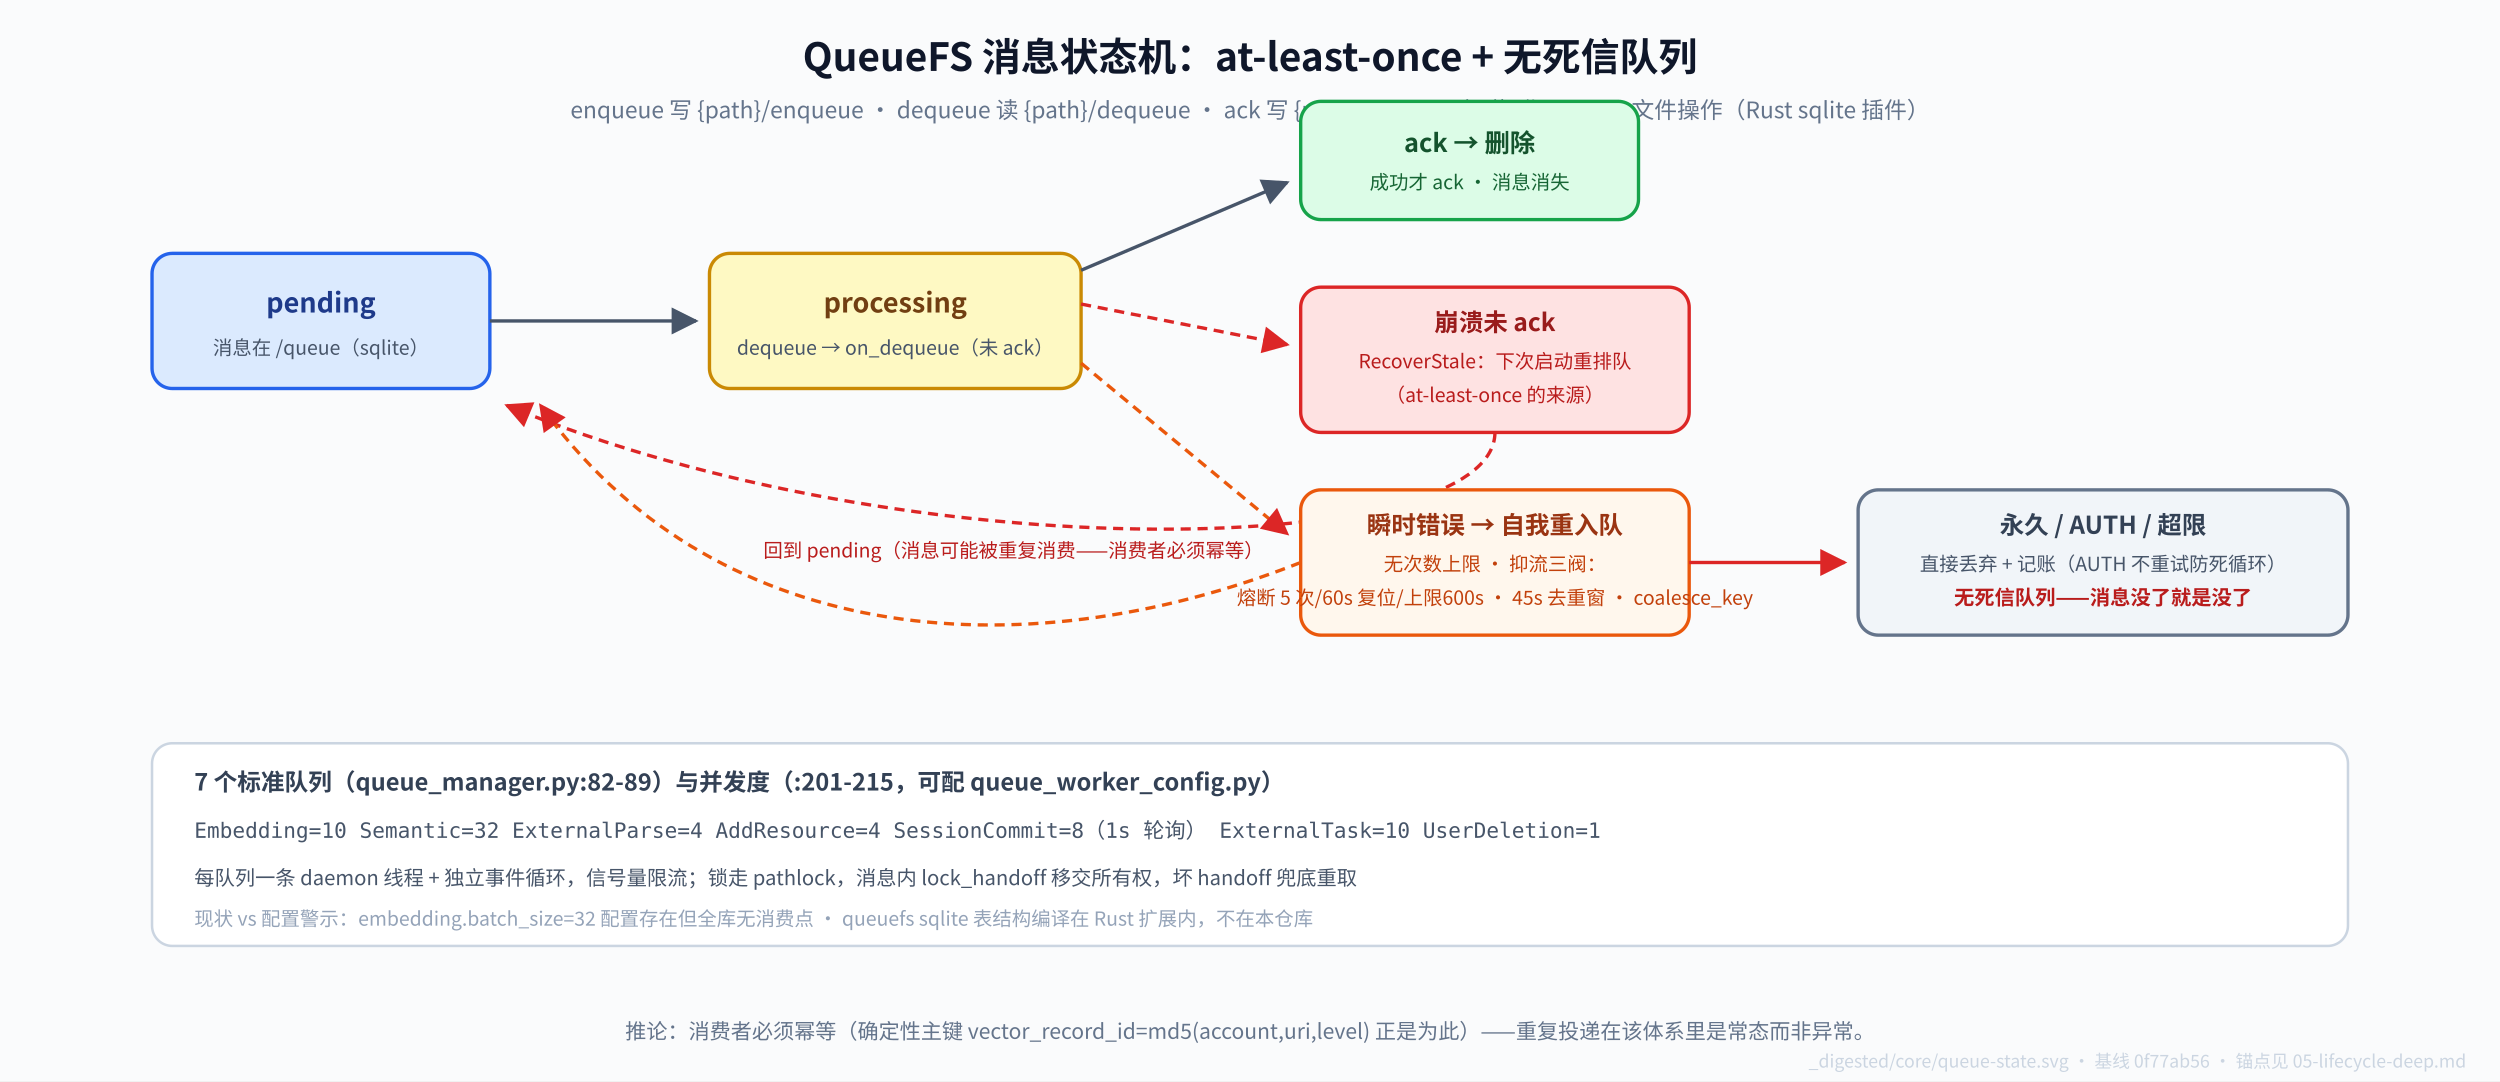
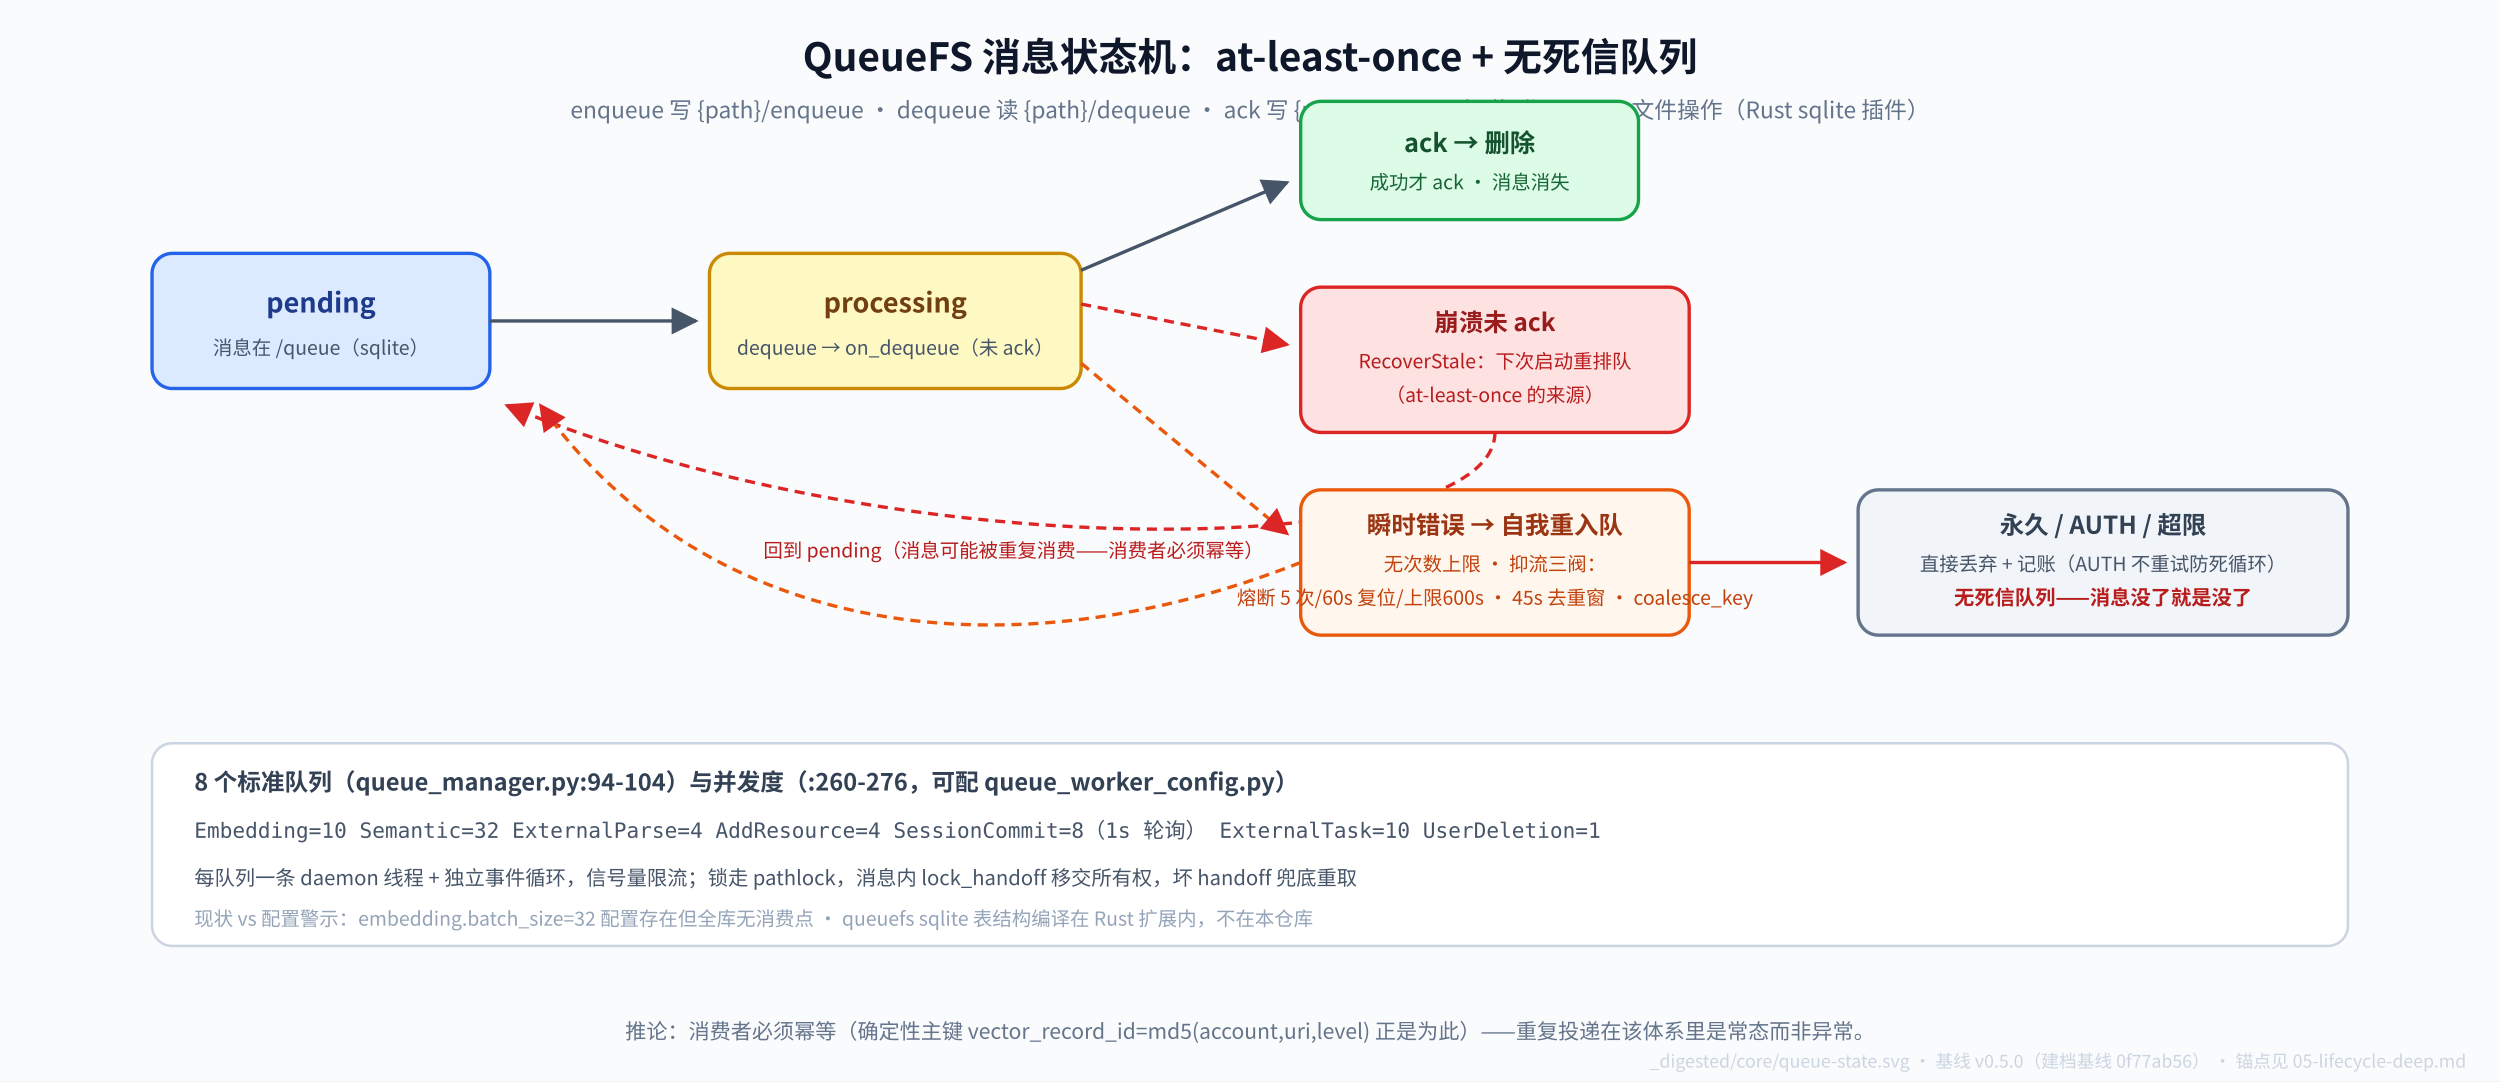
<svg xmlns="http://www.w3.org/2000/svg" viewBox="0 0 1480 640" font-family="'PingFang SC','Hiragino Sans GB','Microsoft YaHei','Noto Sans CJK SC',sans-serif">
  <defs>
    <marker id="qs" viewBox="0 0 10 10" refX="9" refY="5" markerWidth="8" markerHeight="8" orient="auto-start-reverse">
      <path d="M 0 0 L 10 5 L 0 10 z" fill="#475569" />
    </marker>
    <marker id="qsr" viewBox="0 0 10 10" refX="9" refY="5" markerWidth="8" markerHeight="8" orient="auto-start-reverse">
      <path d="M 0 0 L 10 5 L 0 10 z" fill="#dc2626" />
    </marker>
  </defs>
  <rect width="1480" height="640" fill="#fafbfc" />
  <text x="740" y="42" text-anchor="middle" font-size="23" font-weight="bold" fill="#0f172a">QueueFS 消息状态机：at-least-once + 无死信队列</text>
  <text x="740" y="70" text-anchor="middle" font-size="13.5" fill="#64748b">enqueue 写 {path}/enqueue · dequeue 读 {path}/dequeue · ack 写 {path}/ack —— 队列操作即 AGFS 文件操作（Rust sqlite 插件）</text>
  <rect x="90" y="150" width="200" height="80" rx="12" fill="#dbeafe" stroke="#2563eb" stroke-width="2" />
  <text x="190" y="185" text-anchor="middle" font-size="16" font-weight="bold" fill="#1e3a8a">pending</text>
  <text x="190" y="210" text-anchor="middle" font-size="11.5" fill="#475569">消息在 /queue（sqlite）</text>
  <rect x="420" y="150" width="220" height="80" rx="12" fill="#fef9c3" stroke="#ca8a04" stroke-width="2" />
  <text x="530" y="185" text-anchor="middle" font-size="16" font-weight="bold" fill="#713f12">processing</text>
  <text x="530" y="210" text-anchor="middle" font-size="11.5" fill="#475569">dequeue → on_dequeue（未 ack）</text>
  <line x1="290" y1="190" x2="412" y2="190" stroke="#475569" stroke-width="2" marker-end="url(#qs)" />
  <rect x="770" y="60" width="200" height="70" rx="12" fill="#dcfce7" stroke="#16a34a" stroke-width="2" />
  <text x="870" y="90" text-anchor="middle" font-size="15" font-weight="bold" fill="#14532d">ack → 删除</text>
  <text x="870" y="112" text-anchor="middle" font-size="11.5" fill="#166534">成功才 ack · 消息消失</text>
  <line x1="640" y1="160" x2="762" y2="108" stroke="#475569" stroke-width="2" marker-end="url(#qs)" />
  <rect x="770" y="170" width="230" height="86" rx="12" fill="#fee2e2" stroke="#dc2626" stroke-width="2" />
  <text x="885" y="196" text-anchor="middle" font-size="14.5" font-weight="bold" fill="#991b1b">崩溃未 ack</text>
  <text x="885" y="218" text-anchor="middle" font-size="11.5" fill="#b91c1c">RecoverStale：下次启动重排队</text>
  <text x="885" y="238" text-anchor="middle" font-size="11.5" fill="#b91c1c">（at-least-once 的来源）</text>
  <line x1="640" y1="180" x2="762" y2="204" stroke="#dc2626" stroke-width="2" stroke-dasharray="6 4" marker-end="url(#qsr)" />
  <path d="M 885 256 C 885 330, 540 340, 300 240" fill="none" stroke="#dc2626" stroke-width="2" stroke-dasharray="6 4" marker-end="url(#qsr)" />
  <text x="600" y="330" text-anchor="middle" font-size="11.5" fill="#b91c1c">回到 pending（消息可能被重复消费——消费者必须幂等）</text>
  <rect x="770" y="290" width="230" height="86" rx="12" fill="#fff7ed" stroke="#ea580c" stroke-width="2" />
  <text x="885" y="316" text-anchor="middle" font-size="14.5" font-weight="bold" fill="#9a3412">瞬时错误 → 自我重入队</text>
  <text x="885" y="338" text-anchor="middle" font-size="11.5" fill="#c2410c">无次数上限 · 抑流三阀：</text>
  <text x="885" y="358" text-anchor="middle" font-size="11.5" fill="#c2410c">熔断 5 次/60s 复位/上限600s · 45s 去重窗 · coalesce_key</text>
  <line x1="640" y1="215" x2="762" y2="316" stroke="#ea580c" stroke-width="2" stroke-dasharray="6 4" marker-end="url(#qsr)" />
  <path d="M 770 333 C 600 400, 420 380, 320 240" fill="none" stroke="#ea580c" stroke-width="2" stroke-dasharray="6 4" marker-end="url(#qsr)" />
  <rect x="1100" y="290" width="290" height="86" rx="12" fill="#f1f5f9" stroke="#64748b" stroke-width="2" />
  <text x="1245" y="316" text-anchor="middle" font-size="14.5" font-weight="bold" fill="#334155">永久 / AUTH / 超限</text>
  <text x="1245" y="338" text-anchor="middle" font-size="11.5" fill="#475569">直接丢弃 + 记账（AUTH 不重试防死循环）</text>
  <text x="1245" y="358" text-anchor="middle" font-size="12" font-weight="bold" fill="#b91c1c">无死信队列——消息没了就是没了</text>
  <line x1="1000" y1="333" x2="1092" y2="333" stroke="#dc2626" stroke-width="2" marker-end="url(#qsr)" />
  <rect x="90" y="440" width="1300" height="120" rx="12" fill="#ffffff" stroke="#cbd5e1" stroke-width="1.5" />
-   <text x="115" y="468" font-size="14" font-weight="bold" fill="#334155">7 个标准队列（queue_manager.py:82-89）与并发度（:201-215，可配 queue_worker_config.py）</text>
+   <text x="115" y="468" font-size="14" font-weight="bold" fill="#334155">8 个标准队列（queue_manager.py:94-104）与并发度（:260-276，可配 queue_worker_config.py）</text>
  <text x="115" y="496" font-size="12.5" fill="#475569" font-family="'SF Mono',Consolas,monospace">Embedding=10   Semantic=32   ExternalParse=4   AddResource=4   SessionCommit=8（1s 轮询）   ExternalTask=10   UserDeletion=1</text>
  <text x="115" y="524" font-size="12" fill="#475569">每队列一条 daemon 线程 + 独立事件循环，信号量限流；锁走 pathlock，消息内 lock_handoff 移交所有权，坏 handoff 兜底重取</text>
  <text x="115" y="548" font-size="11.5" fill="#94a3b8">现状 vs 配置警示：embedding.batch_size=32 配置存在但全库无消费点 · queuefs sqlite 表结构编译在 Rust 扩展内，不在本仓库</text>
  <text x="740" y="615" text-anchor="middle" font-size="12.5" fill="#64748b">推论：消费者必须幂等（确定性主键 vector_record_id=md5(account,uri,level) 正是为此）——重复投递在该体系里是常态而非异常。</text>
-   <text x="1460" y="632" text-anchor="end" font-size="10.5" fill="#cbd5e1">_digested/core/queue-state.svg · 基线 0f77ab56 · 锚点见 05-lifecycle-deep.md</text>
+   <text x="1460" y="632" text-anchor="end" font-size="10.5" fill="#cbd5e1">_digested/core/queue-state.svg · 基线 v0.5.0（建档基线 0f77ab56） · 锚点见 05-lifecycle-deep.md</text>
</svg>
